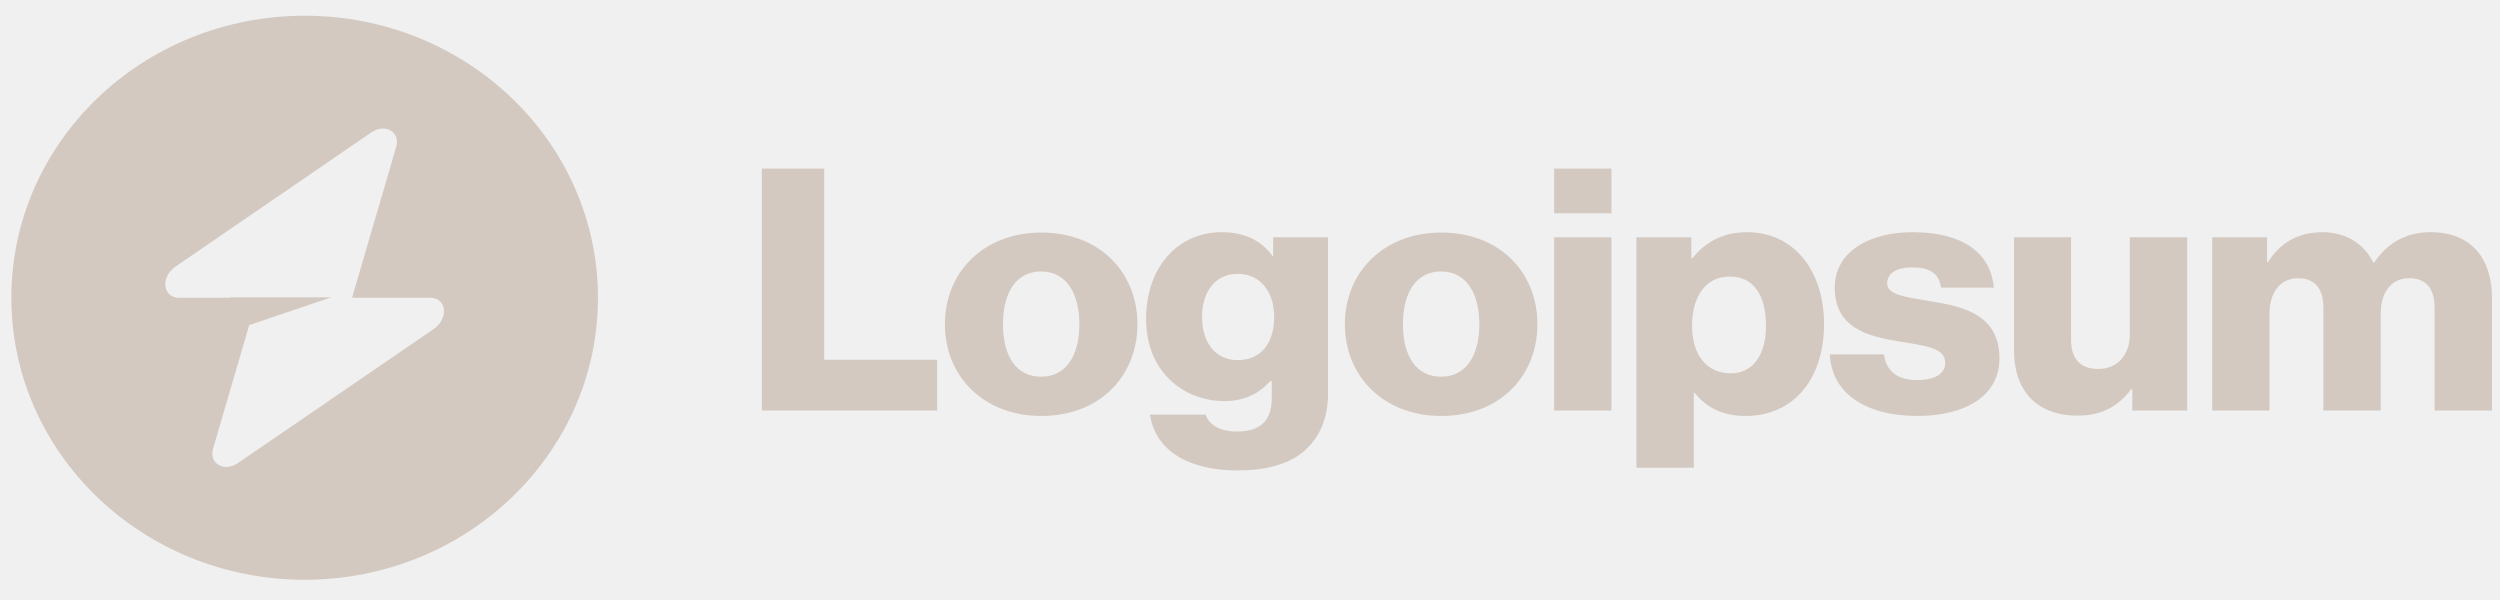
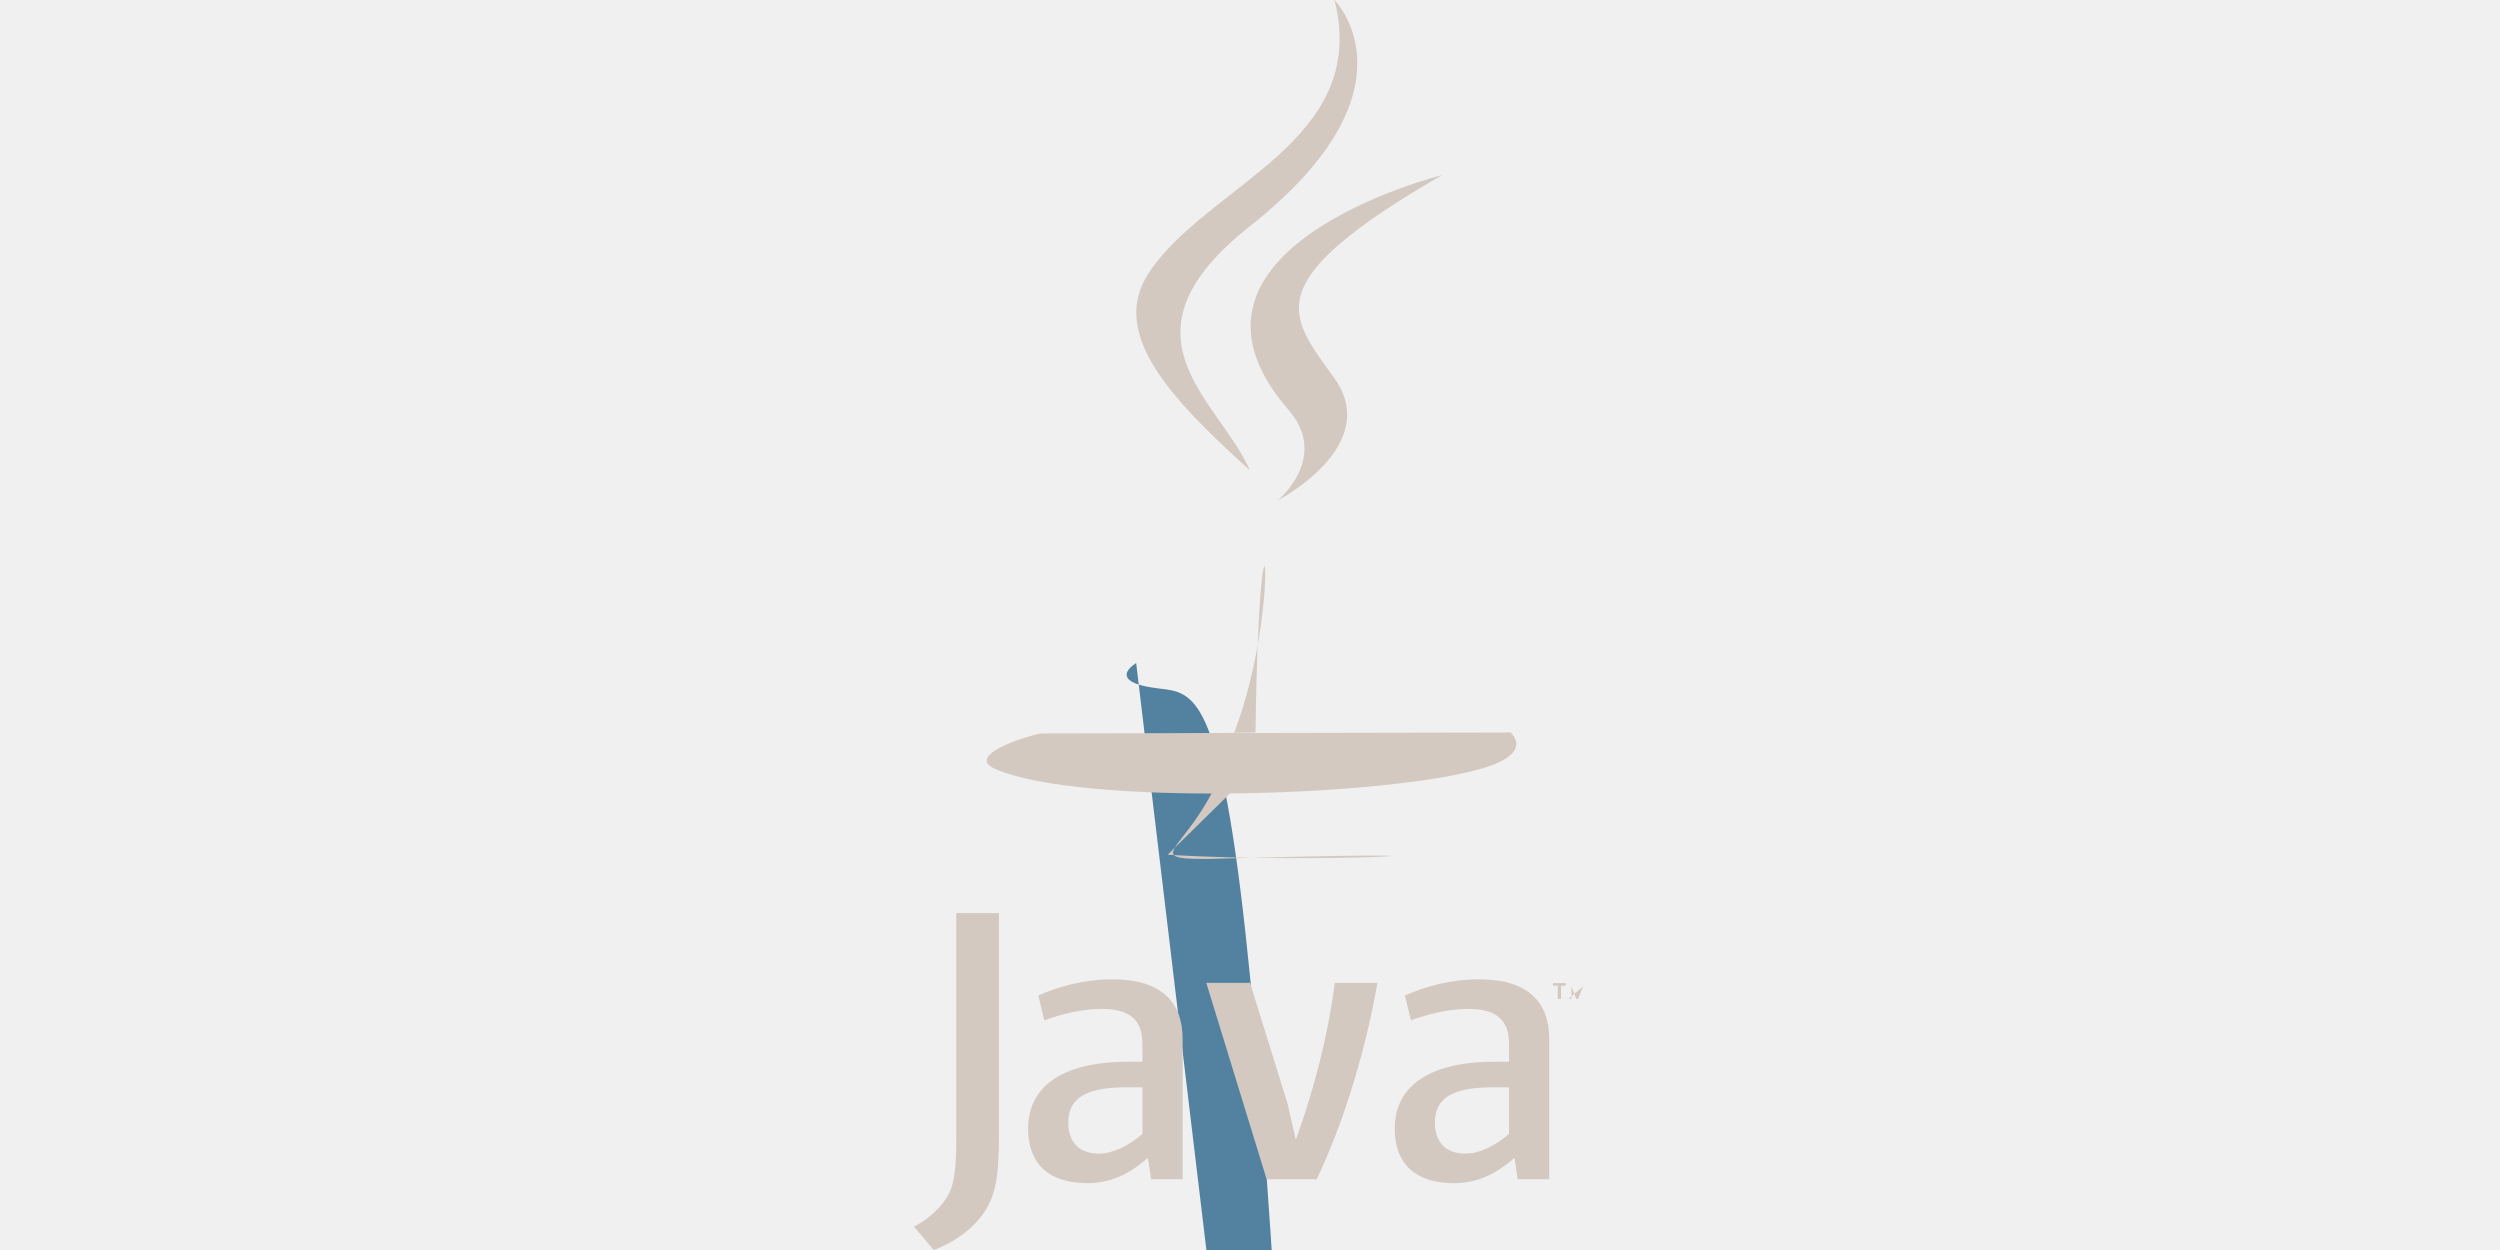
- <svg xmlns="http://www.w3.org/2000/svg" width="125" height="30" viewBox="0 0 125 30" fill="none">
-   <g clip-path="url(#clip0_39_154)">
-     <path d="M38.093 20.527H46.857V17.989H41.208V8.429H38.093V20.527Z" fill="#D3C9C1" />
-     <path d="M52.05 18.835C50.8 18.835 50.149 17.786 50.149 16.213C50.149 14.639 50.8 13.573 52.05 13.573C53.299 13.573 53.968 14.639 53.968 16.213C53.968 17.786 53.299 18.835 52.05 18.835ZM52.068 20.798C54.971 20.798 56.872 18.818 56.872 16.213C56.872 13.607 54.971 11.627 52.068 11.627C49.181 11.627 47.245 13.607 47.245 16.213C47.245 18.818 49.181 20.798 52.068 20.798Z" fill="#D3C9C1" />
-     <path d="M61.897 23.522C63.234 23.522 64.413 23.235 65.205 22.558C65.927 21.932 66.402 20.984 66.402 19.681V11.864H63.657V12.795H63.621C63.093 12.067 62.284 11.61 61.087 11.61C58.852 11.61 57.304 13.404 57.304 15.942C57.304 18.599 59.187 20.054 61.211 20.054C62.302 20.054 62.988 19.631 63.516 19.055H63.586V19.918C63.586 20.967 63.076 21.576 61.862 21.576C60.911 21.576 60.436 21.187 60.278 20.73H57.497C57.779 22.541 59.415 23.522 61.897 23.522ZM61.879 18.006C60.806 18.006 60.102 17.16 60.102 15.857C60.102 14.538 60.806 13.692 61.879 13.692C63.076 13.692 63.709 14.673 63.709 15.841C63.709 17.059 63.129 18.006 61.879 18.006Z" fill="#D3C9C1" />
-     <path d="M72.049 18.835C70.799 18.835 70.148 17.786 70.148 16.213C70.148 14.639 70.799 13.573 72.049 13.573C73.298 13.573 73.967 14.639 73.967 16.213C73.967 17.786 73.298 18.835 72.049 18.835ZM72.066 20.798C74.97 20.798 76.871 18.818 76.871 16.213C76.871 13.607 74.97 11.627 72.066 11.627C69.18 11.627 67.244 13.607 67.244 16.213C67.244 18.818 69.18 20.798 72.066 20.798Z" fill="#D3C9C1" />
-     <path d="M77.707 20.527H80.575V11.864H77.707V20.527ZM77.707 10.663H80.575V8.429H77.707V10.663Z" fill="#D3C9C1" />
-     <path d="M81.822 23.387H84.691V19.631H84.726C85.289 20.358 86.116 20.798 87.277 20.798C89.636 20.798 91.202 19.005 91.202 16.196C91.202 13.59 89.741 11.61 87.348 11.61C86.116 11.61 85.236 12.135 84.62 12.913H84.567V11.864H81.822V23.387ZM86.538 18.666C85.306 18.666 84.603 17.702 84.603 16.297C84.603 14.893 85.236 13.827 86.486 13.827C87.717 13.827 88.298 14.808 88.298 16.297C88.298 17.769 87.629 18.666 86.538 18.666Z" fill="#D3C9C1" />
-     <path d="M95.872 20.798C98.231 20.798 99.973 19.817 99.973 17.922C99.973 15.705 98.107 15.316 96.523 15.062C95.38 14.859 94.359 14.774 94.359 14.165C94.359 13.624 94.904 13.37 95.608 13.37C96.4 13.37 96.946 13.607 97.052 14.385H99.691C99.55 12.676 98.178 11.61 95.626 11.61C93.497 11.61 91.737 12.558 91.737 14.385C91.737 16.416 93.409 16.822 94.975 17.076C96.172 17.279 97.263 17.363 97.263 18.142C97.263 18.7 96.717 19.005 95.855 19.005C94.904 19.005 94.306 18.582 94.201 17.719H91.49C91.578 19.631 93.233 20.798 95.872 20.798Z" fill="#D3C9C1" />
-     <path d="M103.87 20.781C105.119 20.781 105.911 20.307 106.562 19.461H106.615V20.527H109.36V11.864H106.492V16.703C106.492 17.735 105.893 18.446 104.908 18.446C103.993 18.446 103.553 17.922 103.553 16.974V11.864H100.702V17.549C100.702 19.478 101.793 20.781 103.87 20.781Z" fill="#D3C9C1" />
-     <path d="M110.608 20.527H113.476V15.671C113.476 14.639 114.004 13.911 114.902 13.911C115.764 13.911 116.169 14.453 116.169 15.383V20.527H119.037V15.671C119.037 14.639 119.548 13.911 120.463 13.911C121.325 13.911 121.73 14.453 121.73 15.383V20.527H124.599V14.893C124.599 12.947 123.578 11.61 121.536 11.61C120.375 11.61 119.407 12.084 118.703 13.133H118.668C118.21 12.202 117.313 11.61 116.134 11.61C114.831 11.61 113.969 12.202 113.406 13.099H113.353V11.864H110.608V20.527Z" fill="#D3C9C1" />
-     <path fill-rule="evenodd" clip-rule="evenodd" d="M15.232 28.988C23.332 28.988 29.898 22.675 29.898 14.887C29.898 7.1 23.332 0.787 15.232 0.787C7.133 0.787 0.567 7.1 0.567 14.887C0.567 22.675 7.133 28.988 15.232 28.988ZM19.807 7.355C20.03 6.595 19.262 6.145 18.561 6.625L8.774 13.329C8.014 13.85 8.134 14.887 8.954 14.887H11.531V14.868H16.554L12.461 16.256L10.657 22.419C10.434 23.18 11.202 23.629 11.903 23.149L21.69 16.446C22.45 15.925 22.331 14.887 21.51 14.887H17.602L19.807 7.355Z" fill="#D3C9C1" />
-   </g>
-   <defs>
-     <clipPath id="clip0_39_154">
-       <rect width="124.656" height="28.906" fill="white" transform="translate(0.065918 0.689453)" />
-     </clipPath>
-   </defs>
+ <svg xmlns="http://www.w3.org/2000/svg" width="200px" height="100px" viewBox="-118.513 4.399 540.906 540.906">
+   <path d="M285.104 430.945h-2.037v-1.14h5.486v1.14h-2.025v5.688h-1.424v-5. 688zm10.942.297h-.032l-2.02 5.393h-.924l-2.006-5.393h-.024v5.393h-1.343v- 6.828h1.976l1.86 4.835 1.854-4.835h1.969v6.828h-1.311l.001-5.393z" fill="#D3C9C1" />
+   <path d="M102.681 291.324s-14.178 8.245 10.09 11.035c29.4 3.354 44.426 2.873 76. 825-3.259 0 0 8.518 5.341 20.414 9.967-72.63 31.128-164.376-1.803-107.329-17.743M93 .806 250.704s-15.902 11.771 8.384 14.283c31.406 3.24 56.208 3.505 99.125-4.759 0 0 5.93 7 6.018 15.271 9.309-87.815 25.678-185.624 2.025-122.78-18.833" fill="#5382a1" />
+   <path d="M168.625 181.799c17.896 20.604-4.701 39.146-4.701 39.146s45.439-23.458  24.571-52.833c-19.491-27.395-34.438-41.005 46.479-87.934.001-.001-127.013 31.721-66.349 101.621" fill="#D3C9C1" />
+   <path d="M264.684 321.369s10.492 8.646-11.555 15.333c-41.923 12.7-174.488   16.535-211.314.507-13.238-5.76 11.587-13.752 19.396-15.429 8.144-1.766 12.798-1.437 12.798-  1.437-14.722-10.371-95.157 20.363-40.857 29.166 148.084 24.015 269.944-10.814 231.532-28.14M10  9.499 208.617s-67.431 16.016-23.879 21.832c18.389 2.462 55.047 1.905 89.192-.956 27.906-2.354   55.928-7.358 55.928-7.358s-9.84 4.214-16.959 9.074c-68.475 18.01-200.756 9.631-162.674-8.79 32.  206-15.568 58.392-13.802 58.392-13.802M230.462 276.231c69.608-36.171 37.425-70.932 14.96-66.248-5.  506 1.146-7.961 2.139-7.961 2.139s2.045-3.202 5.947-4.588c44.441-15.624 78.619 46.081-14.346 70.521   0 0 1.079-.962 1.4-1.824" fill="#D3C9C1" />
+   <path d="M188.495 4.399s38.55 38.562-36.563 97.862c-60.233 47.567-13.735   74.689-.025 105.678-35.158-31.723-60.96-59.647-43.65-85.637 25.406-38.151    95.792-56.648 80.238-117.903" fill="#D3C9C1" />
+   <path d="M116.339 374.246c66.815 4.277 169.417-2.373 17    1.846-33.987 0 0-4.67 11.984-55.219 21.503-57.027 10.731-127.364 9    .479-169.081 2.601.002-.002 8.541 7.067 52.454 9.883" fill="#D3C9C1" />
+   <path d="M105.389 495.049c-6.303 5.467-12.96 8.536-18.934 8.536-8.527     0-13.134-5.113-13.134-13.314 0-8.871 4.937-15.357 24.739-15.357h7.328l.001     20.135m17.392 19.623V453.93c0-15.518-8.85-25.756-30.188-25.756-12.457 0-23.369     3.076-32.238 6.999l2.56 10.752c6.983-2.563 16.022-4.949 24.894-4.949 12.292 0      17.58 4.949 17.58 15.181v7.678h-6.135c-29.865 0-43.337 11.593-43.337 28.993 0 15.018 8.878      23.554 25.594 23.554 10.745 0 18.766-4.437 26.264-10.929l1.361 9.221 13.645-.002zM180.824      514.672h-21.691l-26.106-84.96h18.944l16.198 52.199 3.601 15.699c8.195-22.698 13.992-45.726       16.891-67.898h18.427c-4.938 27.976-13.822 58.684-26.264 84.96M264.038 495.049c-6.315       5.467-12.983 8.536-18.958 8.536-8.512 0-13.131-5.113-13.131-13.314 0-8.871 4.947-15.357        24.748-15.357h7.341v20.135m17.39 19.623V453.93c0-15.518-8.871-25.756-30.186-25.756-12.465         0-23.381 3.076-32.246 6.999l2.557 10.752c6.985-2.563 16.041-4.949 24.906-4.949 12.283 0         17.579 4.949 17.579 15.181v7.678h-6.146c-29.873 0-43.34 11.593-43.34 28.993 0 15.018 8.871          23.554 25.584 23.554 10.752 0 18.77-4.437 26.28-10.929l1.366 9.221 13.646-.002zM36.847           529.099c-4.958 7.239-12.966 12.966-21.733 16.206L6.527 535.2c6.673-3.424 12.396-8.954 15.055-14.104           2.3-4.581 3.252-10.485 3.252-24.604v-96.995h18.478v95.666c-.001 18.875-1.51 26.5-6.465 33.936" fill="#D3C9C1" />
</svg>
